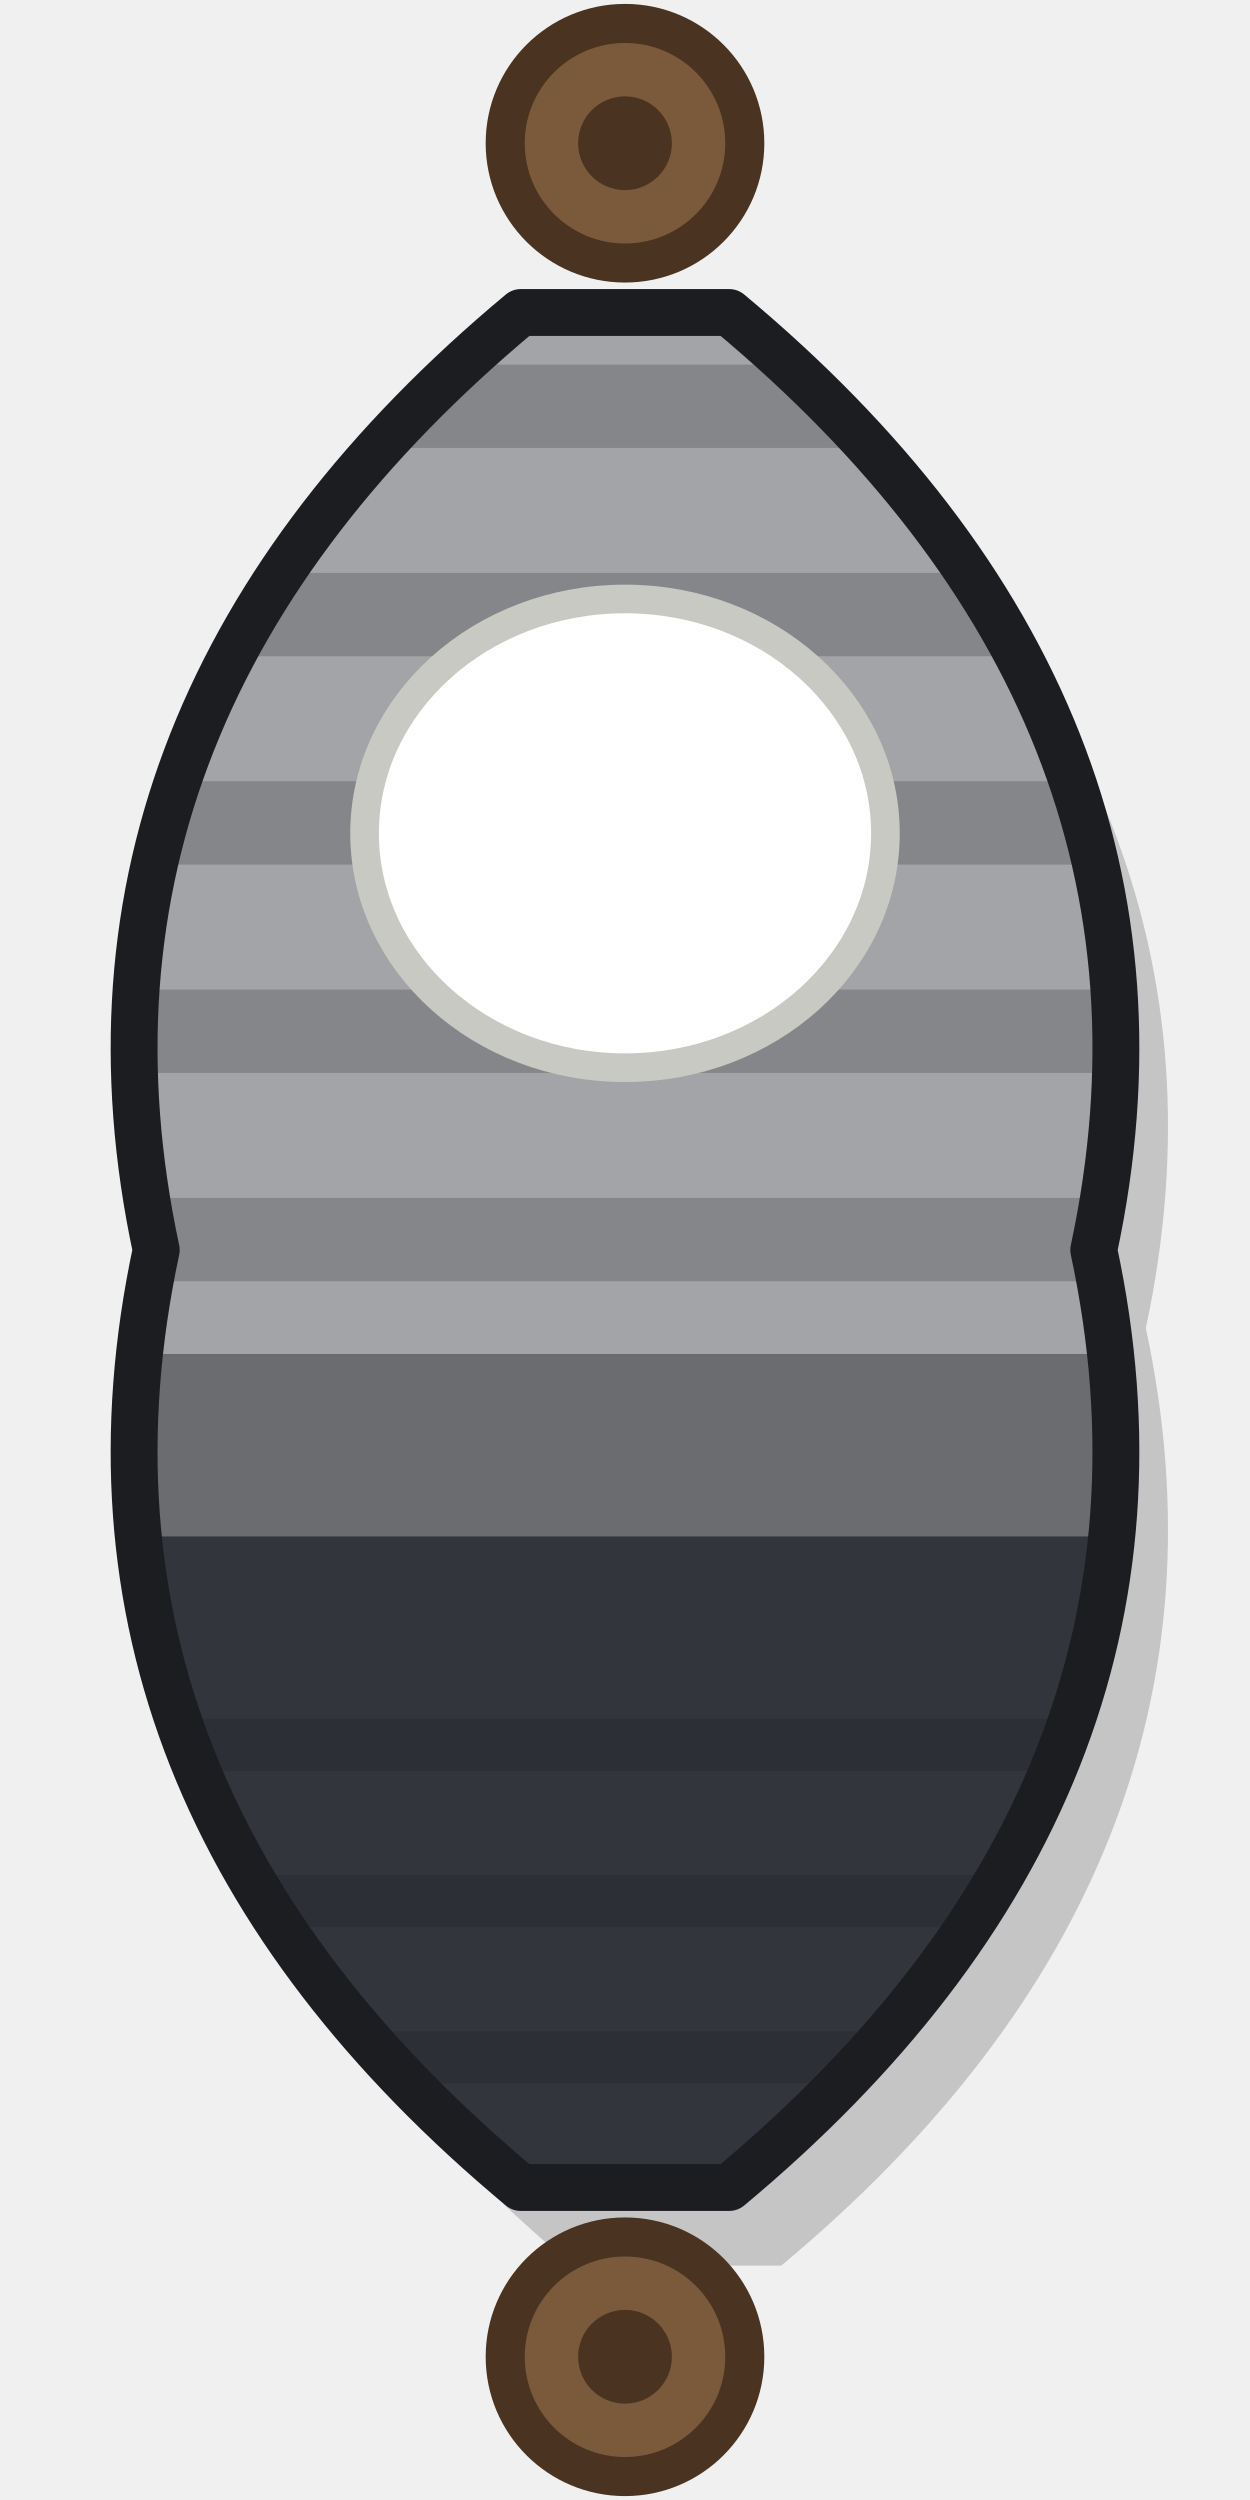
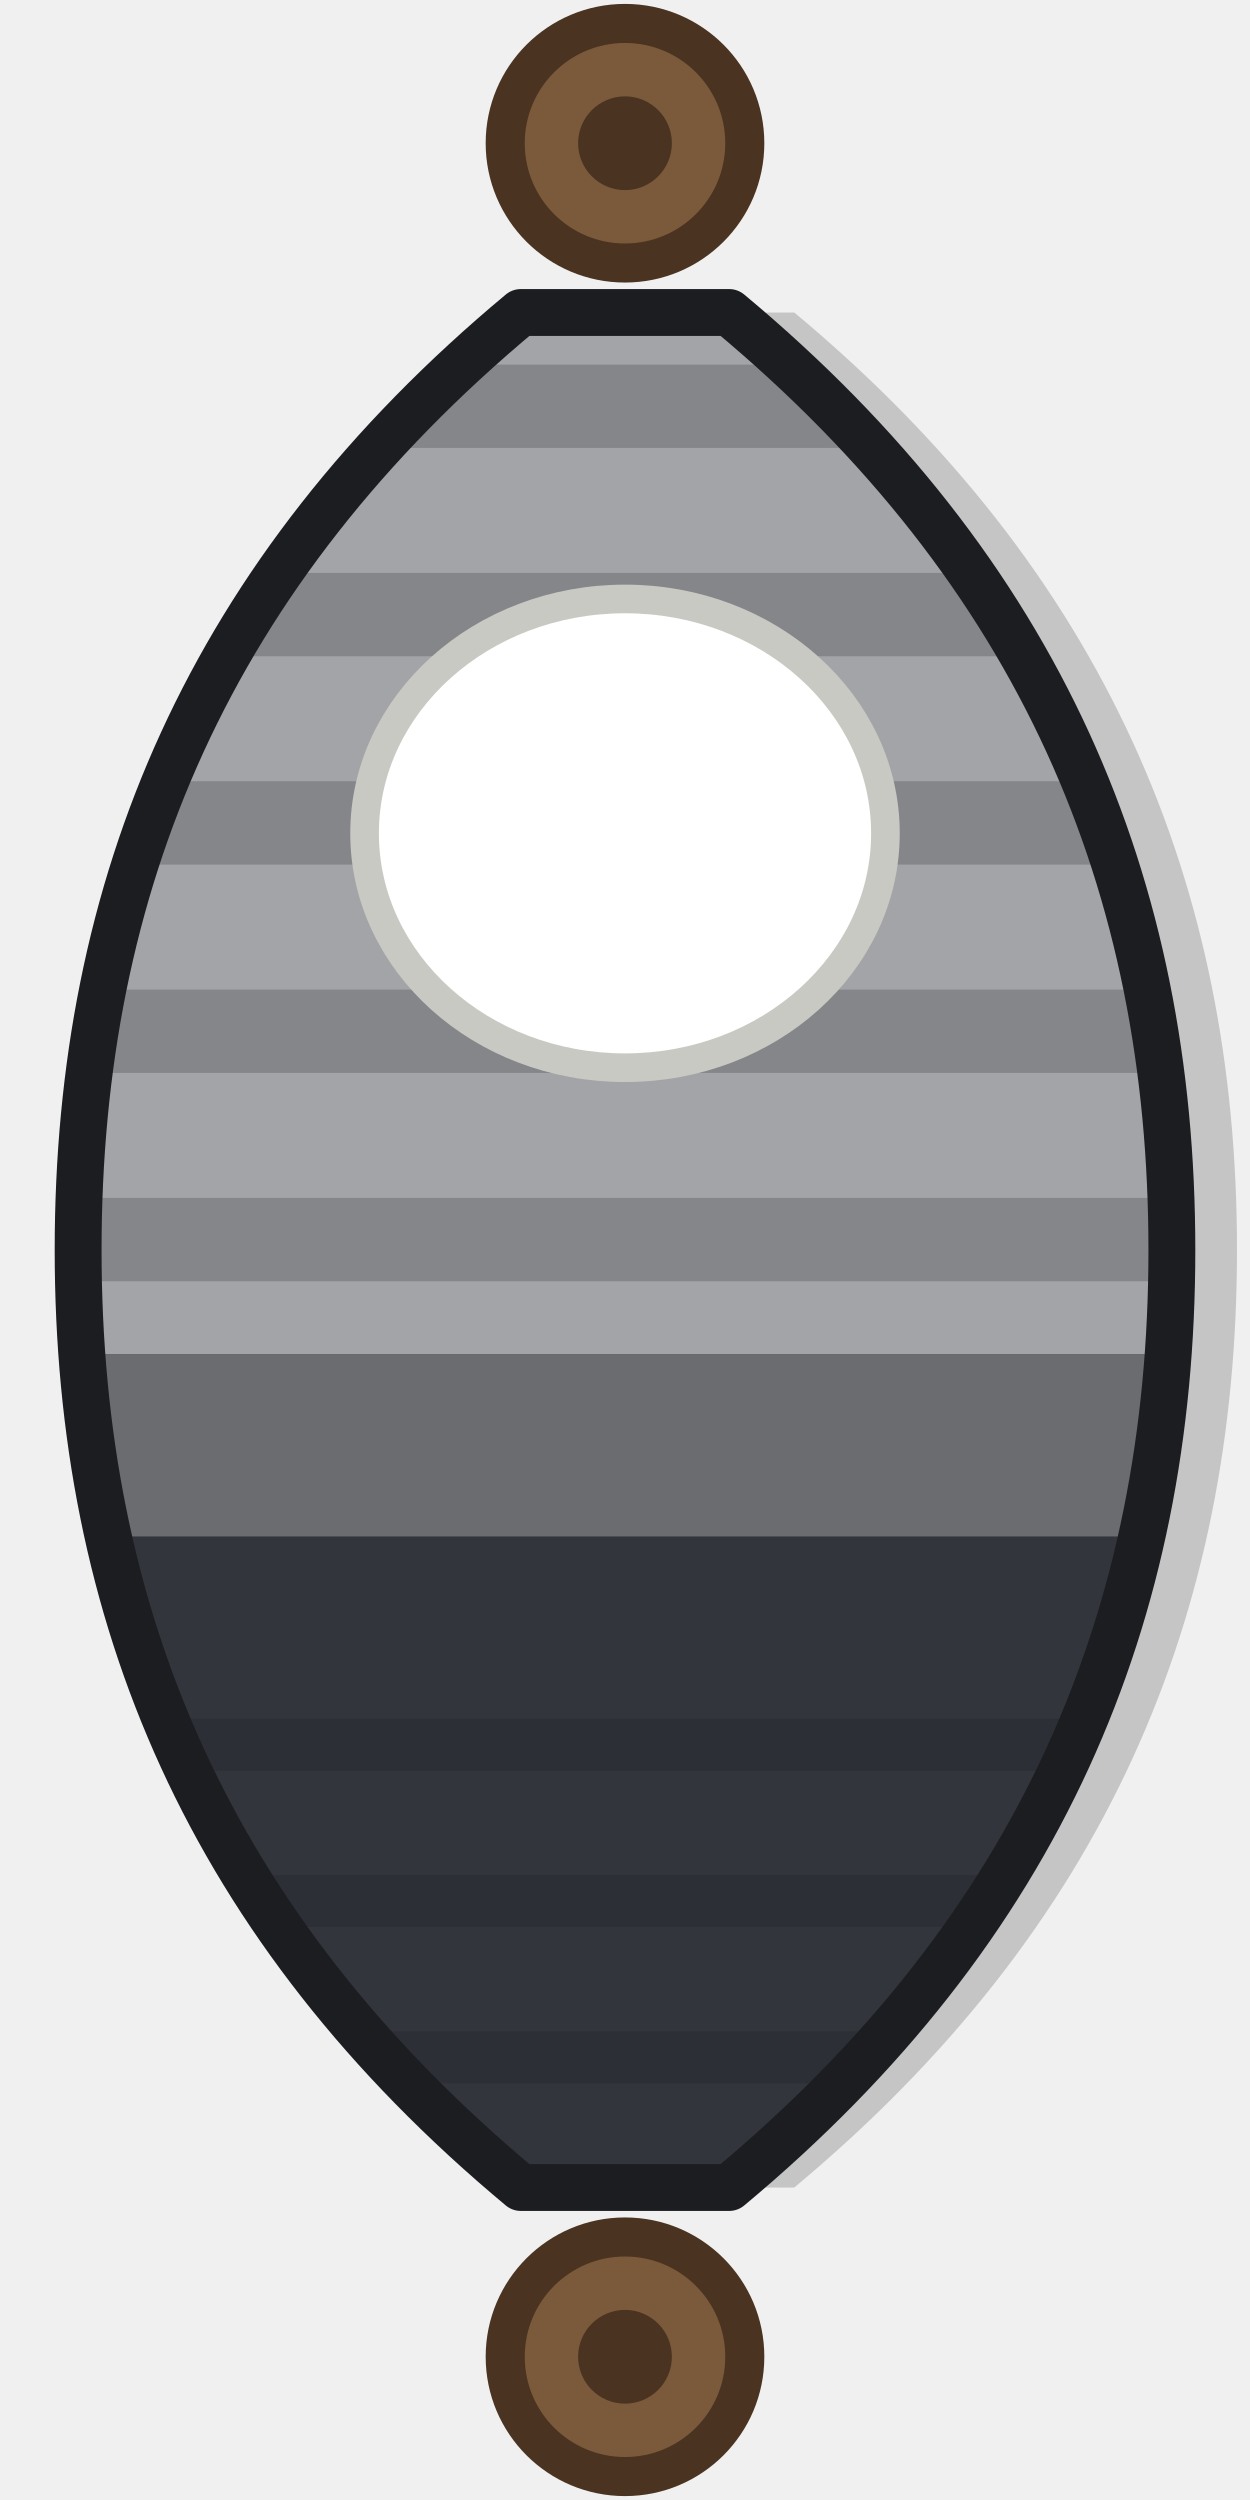
<svg xmlns="http://www.w3.org/2000/svg" width="96" height="192" viewBox="0 0 48 96">
  <defs>
    <clipPath id="h">
-       <path d="M20 12 L28 12 C40 22 45 34 42 48 C45 62 40 74 28 84 L20 84 C8 74 3 62 6 48 C3 34 8 22 20 12Z" />
+       <path d="M20 12 L28 12 C40 22 45 34 45 48 C45 62 40 74 28 84 L20 84 C8 74 3 62 3 48 C3 34 8 22 20 12Z" />
    </clipPath>
  </defs>
-   <path d="M20 12 L28 12 C40 22 45 34 42 48 C45 62 40 74 28 84 L20 84 C8 74 3 62 6 48 C3 34 8 22 20 12Z" fill="#000" opacity=".18" transform="translate(2 3)" />
-   <path d="M20 12 L28 12 C40 22 45 34 42 48 C45 62 40 74 28 84 L20 84 C8 74 3 62 6 48 C3 34 8 22 20 12Z" fill="#a3a4a7" />
+   <path d="M20 12 L28 12 C40 22 45 34 45 48 C45 62 40 74 28 84 L20 84 C8 74 3 62 3 48 C3 34 8 22 20 12Z" fill="#000" opacity=".18" transform="translate(2.5 0)" />
+   <path d="M20 12 L28 12 C40 22 45 34 45 48 C45 62 40 74 28 84 L20 84 C8 74 3 62 3 48 C3 34 8 22 20 12Z" fill="#a3a4a7" />
  <g clip-path="url(#h)">
    <rect x="0" y="14" width="48" height="3.2" rx="0" fill="#7a7c80" opacity="0.75" />
    <rect x="0" y="22" width="48" height="3.2" rx="0" fill="#7a7c80" opacity="0.75" />
    <rect x="0" y="30" width="48" height="3.2" rx="0" fill="#7a7c80" opacity="0.75" />
    <rect x="0" y="38" width="48" height="3.2" rx="0" fill="#7a7c80" opacity="0.75" />
    <rect x="0" y="46" width="48" height="3.2" rx="0" fill="#7a7c80" opacity="0.75" />
    <rect x="0" y="52" width="48" height="40" rx="0" fill="#33353c" />
    <rect x="0" y="52" width="48" height="7" rx="0" fill="#707276" opacity="0.9" />
    <rect x="0" y="66" width="48" height="2" rx="0" fill="#28292f" opacity="0.5" />
    <rect x="0" y="72" width="48" height="2" rx="0" fill="#28292f" opacity="0.5" />
    <rect x="0" y="78" width="48" height="2" rx="0" fill="#28292f" opacity="0.5" />
  </g>
-   <path d="M20 12 L28 12 C40 22 45 34 42 48 C45 62 40 74 28 84 L20 84 C8 74 3 62 6 48 C3 34 8 22 20 12Z" fill="none" stroke="#1c1d21" stroke-width="1.8" stroke-linejoin="round" />
+   <path d="M20 12 L28 12 C40 22 45 34 45 48 C45 62 40 74 28 84 L20 84 C8 74 3 62 3 48 C3 34 8 22 20 12Z" fill="none" stroke="#1c1d21" stroke-width="1.8" stroke-linejoin="round" />
  <ellipse cx="24" cy="32" rx="10" ry="9" fill="#ffffff" stroke="#c9c9c4" stroke-width="1.1" />
  <circle cx="24" cy="5.5" r="4.6" fill="#7a5a3a" stroke="#4a3320" stroke-width="1.5" />
  <circle cx="24" cy="5.5" r="1.8" fill="#4a3320" />
  <circle cx="24" cy="90.5" r="4.6" fill="#7a5a3a" stroke="#4a3320" stroke-width="1.5" />
  <circle cx="24" cy="90.5" r="1.8" fill="#4a3320" />
</svg>
